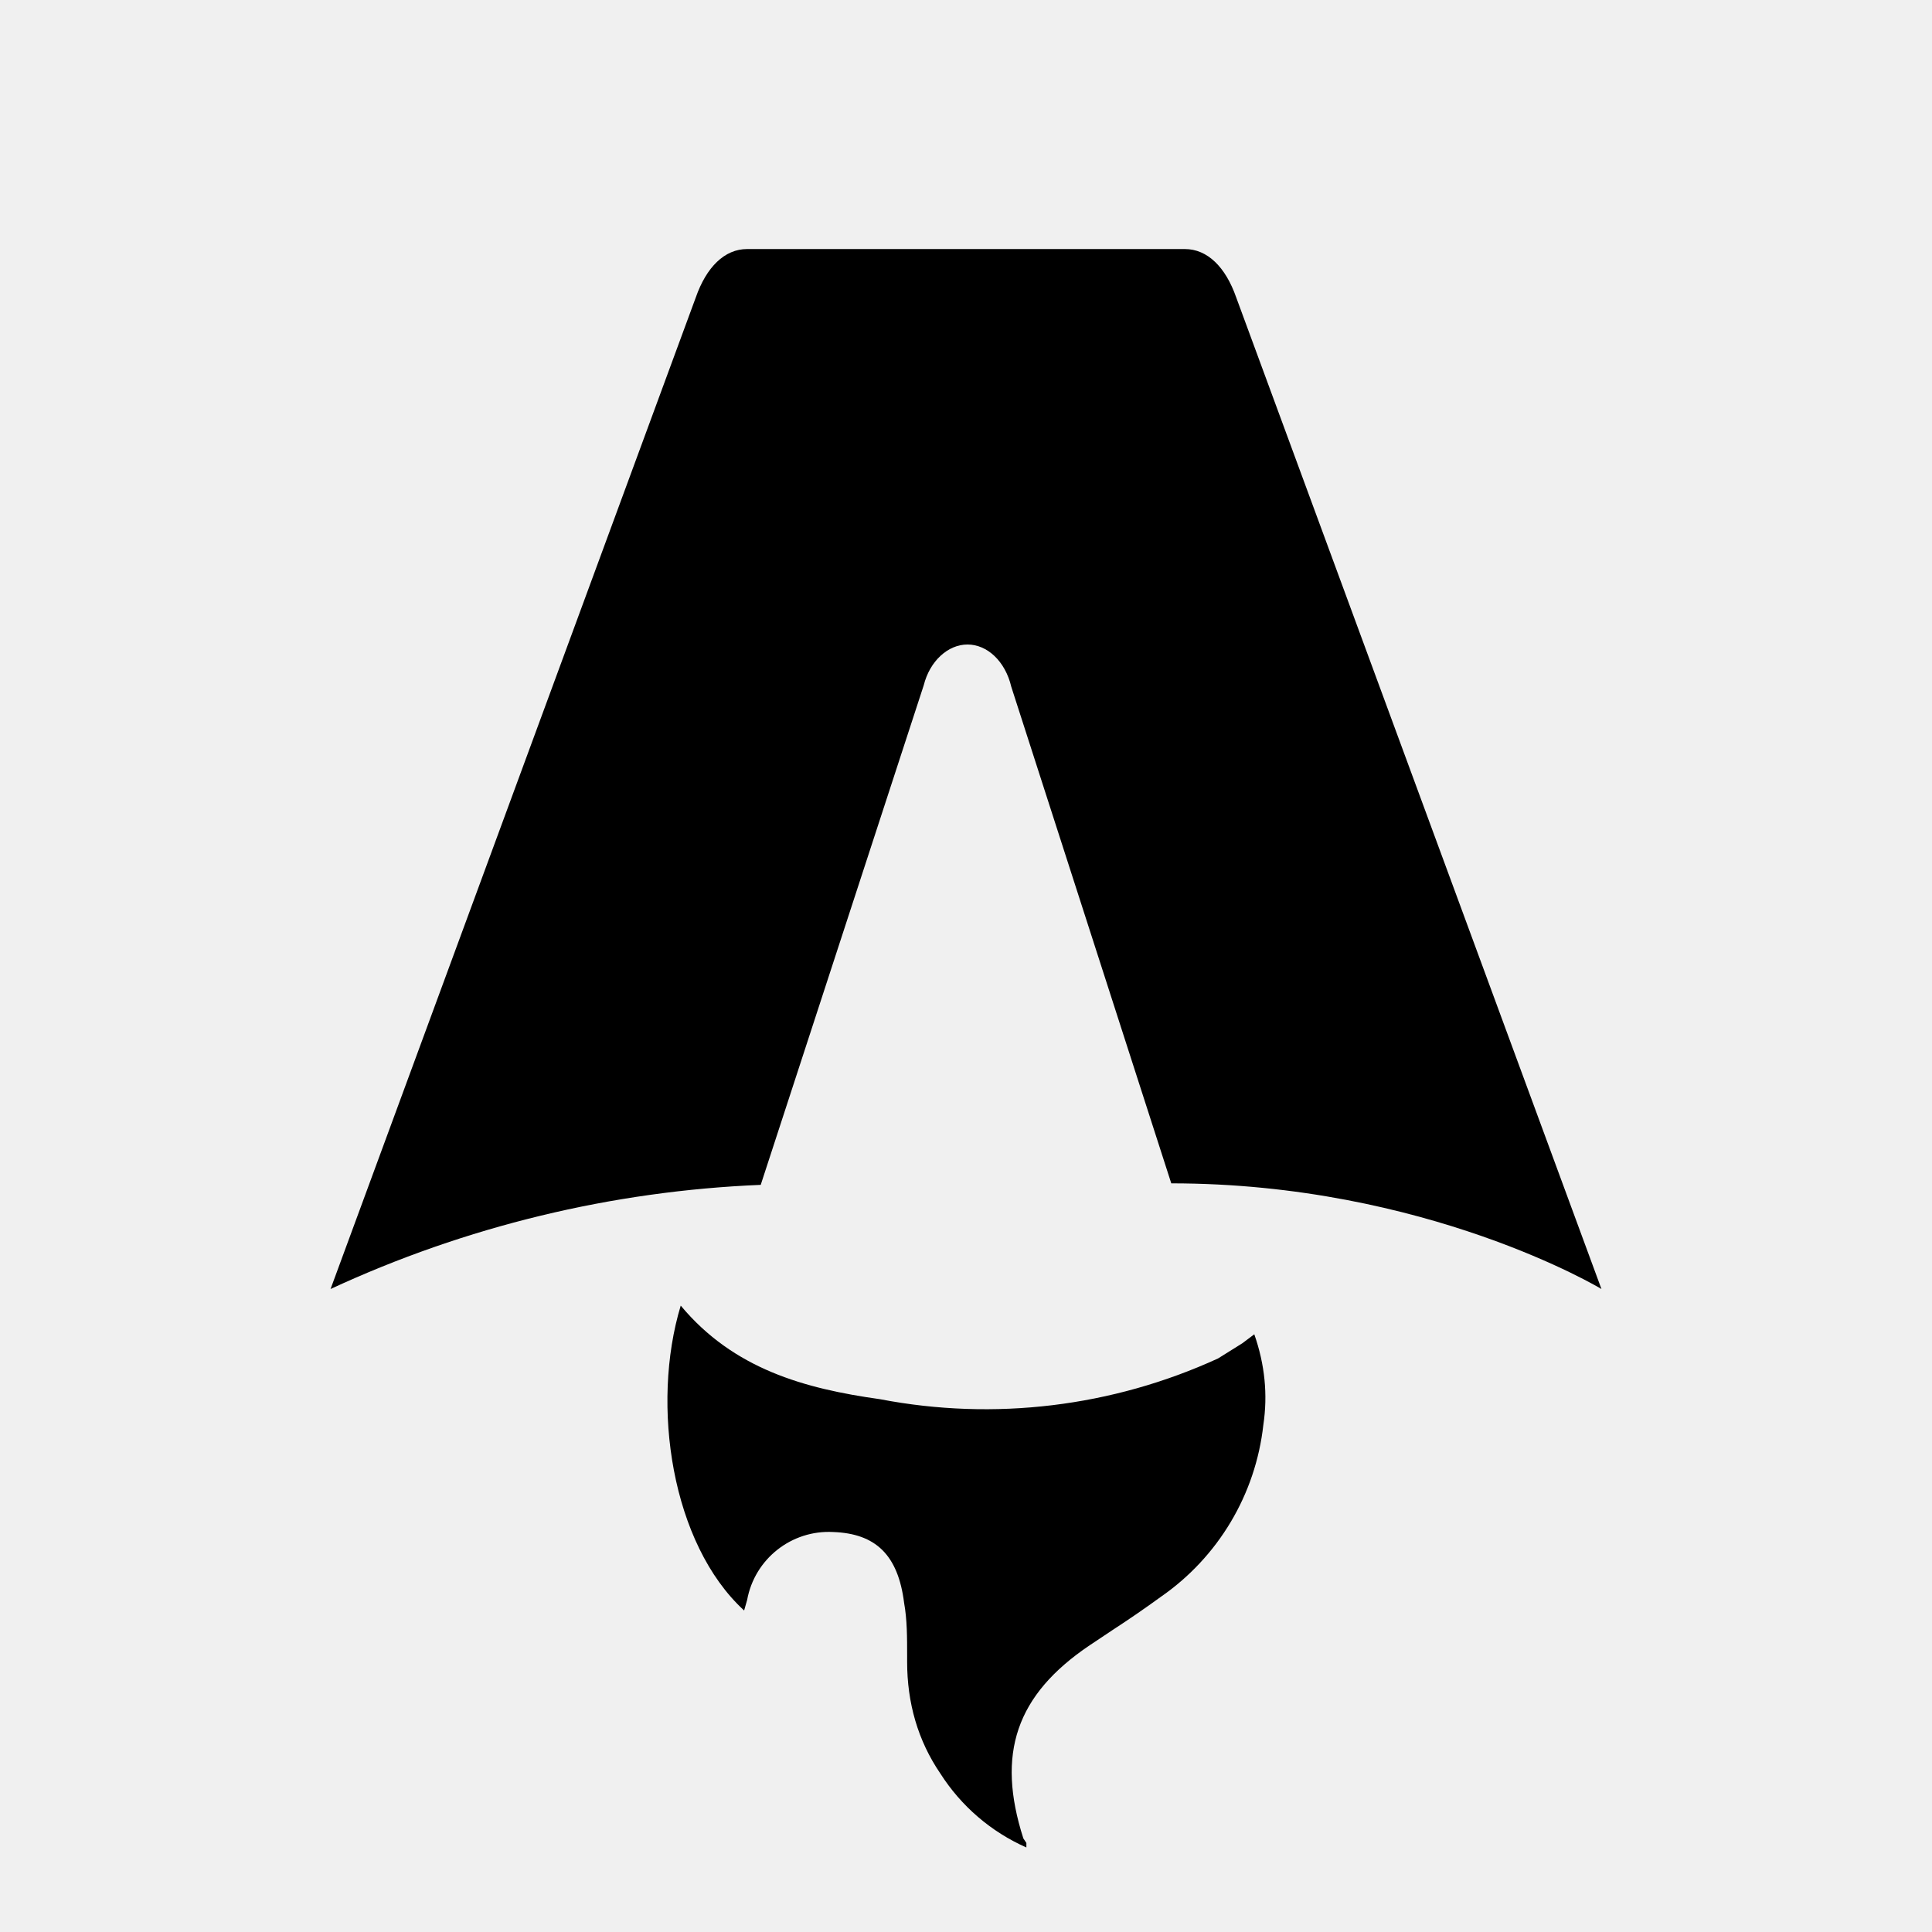
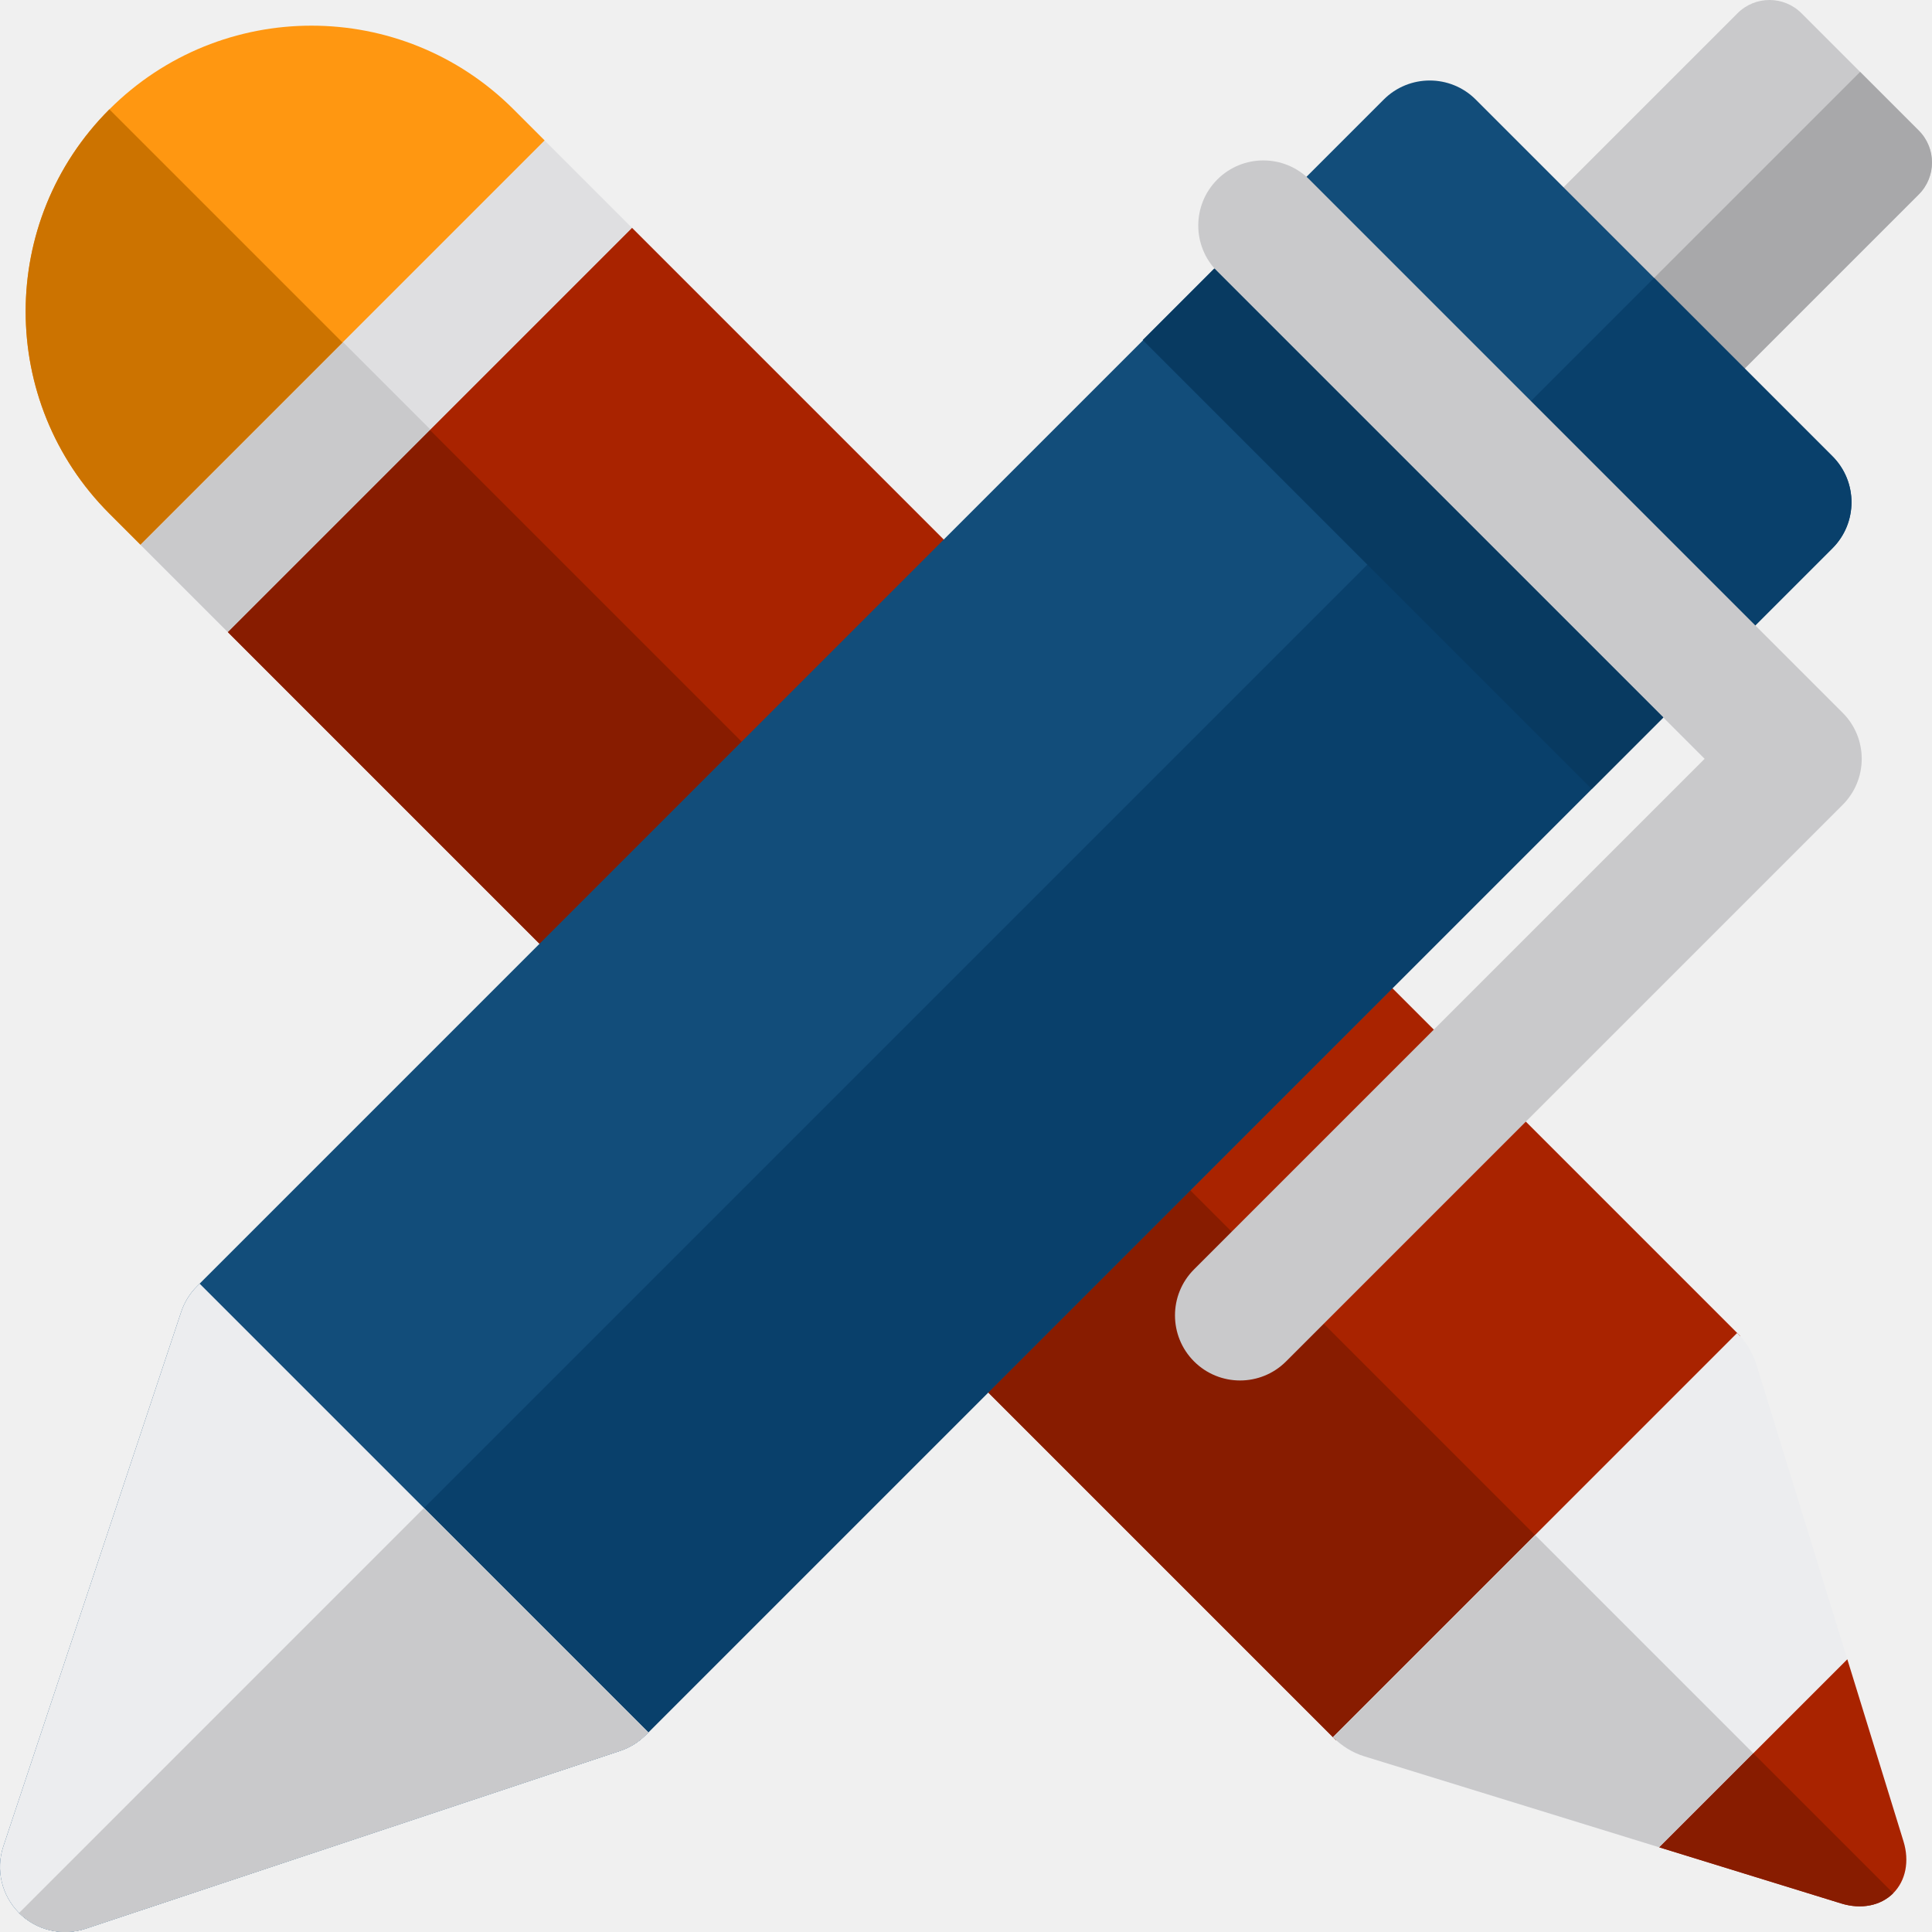
- <svg xmlns="http://www.w3.org/2000/svg" fill="none" viewBox="0 0 128 128">
-   <path d="M50.4 78.5a75.1 75.1 0 0 0-28.5 6.9l24.2-65.7c.7-2 1.9-3.2 3.4-3.2h29c1.5 0 2.7 1.2 3.4 3.2l24.2 65.7s-11.6-7-28.5-7L67 45.5c-.4-1.7-1.6-2.8-2.9-2.8-1.3 0-2.5 1.1-2.9 2.7L50.4 78.5Zm-1.1 28.2Zm-4.2-20.2c-2 6.6-.6 15.8 4.2 20.2a17.5 17.5 0 0 1 .2-.7 5.5 5.5 0 0 1 5.7-4.5c2.8.1 4.3 1.5 4.7 4.7.2 1.1.2 2.3.2 3.5v.4c0 2.7.7 5.2 2.2 7.4a13 13 0 0 0 5.7 4.9v-.3l-.2-.3c-1.8-5.6-.5-9.5 4.4-12.8l1.5-1a73 73 0 0 0 3.2-2.2 16 16 0 0 0 6.8-11.4c.3-2 .1-4-.6-6l-.8.6-1.6 1a37 37 0 0 1-22.4 2.7c-5-.7-9.7-2-13.2-6.2Z" />
-   <style>
-         path { fill: #000; }
-         @media (prefers-color-scheme: dark) {
-             path { fill: #FFF; }
-         }
-     </style>
+ <svg xmlns="http://www.w3.org/2000/svg" version="1.1" id="Layer_1" viewBox="0 0 512.001 512.001" xml:space="preserve">
+   <rect x="53.1" y="185.021" transform="matrix(-0.7071 -0.7071 0.7071 -0.7071 260.7772 629.5504)" style="fill:#A92300;" width="415.345" height="151.49" />
+   <rect x="26.313" y="249.682" transform="matrix(-0.7071 -0.7071 0.7071 -0.7071 196.1069 656.3384)" style="fill:#881C00;" width="415.345" height="75.745" />
+   <path style="fill:#ECEDEF;" d="M439.727,489.562l49.835-49.835l-24.122-78.193c-0.936-3.034-2.698-5.914-5.072-8.287l0,0  l-107.12,107.12l0.001,0.001c2.372,2.372,5.252,4.135,8.286,5.07L439.727,489.562z" />
+   <path style="fill:#A92300;" d="M487.972,504.445c5.261,1.622,10.432,0.6,13.752-2.721c3.32-3.32,4.344-8.491,2.721-13.752  l-14.884-48.245l-49.835,49.835L487.972,504.445z" />
+   <path style="fill:#C9C9CB;" d="M361.534,465.439l78.193,24.123l24.918-24.917l-57.837-57.837l-53.56,53.56l0.001,0.001  C355.621,462.742,358.501,464.503,361.534,465.439z" />
+   <path style="fill:#881C00;" d="M464.645,464.644l-24.918,24.917l48.245,14.884c5.261,1.622,10.432,0.6,13.752-2.721L464.645,464.644  z" />
+   <rect x="26.594" y="85.982" transform="matrix(0.7071 -0.7071 0.7071 0.7071 -42.4 102.3433)" style="fill:#DFDFE1;" width="151.49" height="32.741" />
+   <rect x="37.671" y="112.702" transform="matrix(0.7071 -0.7071 0.7071 0.7071 -69.1187 91.2788)" style="fill:#C9C9CB;" width="75.906" height="32.741" />
+   <path style="fill:#FF9711;" d="M28.984,136.105c-29.581-29.581-29.581-77.541,0-107.12s77.541-29.581,107.12,0l8.228,8.228  l-107.12,107.12L28.984,136.105z" />
+   <path style="fill:#CC7300;" d="M90.772,90.771L28.984,28.984l0,0c-29.581,29.581-29.581,77.541,0,107.12l8.228,8.228L90.772,90.771z  " />
+   <path style="fill:#C9C9CB;" d="M508.491,34.588L477.413,3.51c-4.68-4.68-12.268-4.68-16.947,0l-51.826,51.825l48.025,48.025  l51.825-51.825C513.17,46.855,513.17,39.268,508.491,34.588z" />
+   <path style="fill:#A8A8AA;" d="M508.491,34.589L492.952,19.05l-60.3,60.3l24.013,24.013l51.825-51.825  C513.17,46.855,513.17,39.268,508.491,34.589z" />
+   <path style="fill:#124D7A;" d="M485.614,120.909l-94.523-94.523c-6.735-6.735-17.655-6.735-24.39,0L52.182,340.905  c-1.896,1.896-3.323,4.207-4.17,6.75L0.883,489.308c-2.06,6.196-0.447,13.023,4.17,17.64c4.616,4.616,11.445,6.231,17.64,4.17  l141.652-47.13c2.543-0.847,4.854-2.274,6.75-4.17l314.519-314.519C492.349,138.563,492.349,127.644,485.614,120.909z" />
+   <path style="fill:#09406B;" d="M485.614,120.909l-47.261-47.261l-433.3,433.3c4.616,4.616,11.445,6.23,17.64,4.17l141.652-47.13  c2.543-0.847,4.854-2.274,6.75-4.17L485.614,145.3C492.349,138.563,492.349,127.644,485.614,120.909z" />
+   <path style="fill:#C9C9CB;" d="M316.436,360.789c-6.735-6.735-6.735-17.655,0-24.39l135.308-135.308L322.606,71.956  c-6.735-6.735-6.735-17.654,0-24.39c6.735-6.735,17.655-6.735,24.39,0l141.331,141.331c6.735,6.735,6.735,17.654,0,24.39  L340.825,360.789C334.091,367.525,323.171,367.525,316.436,360.789z" />
+   <path style="fill:#ECEDEF;" d="M52.906,340.182l-0.723,0.723c-1.896,1.896-3.323,4.207-4.17,6.75L0.883,489.308  c-2.06,6.196-0.447,13.023,4.17,17.64c4.616,4.616,11.445,6.231,17.64,4.17l141.652-47.13c2.543-0.847,4.854-2.274,6.75-4.17  l0.723-0.723L52.906,340.182z" />
+   <path style="fill:#C9C9CB;" d="M112.363,399.638L5.053,506.949c4.616,4.616,11.445,6.23,17.64,4.17l141.652-47.13  c2.543-0.847,4.854-2.274,6.75-4.17l0.723-0.723L112.363,399.638z" />
+   <rect x="287.672" y="126.701" transform="matrix(-0.7071 -0.7071 0.7071 -0.7071 535.6458 502.0968)" style="fill:#083A61;" width="168.277" height="26.822" />
</svg>
